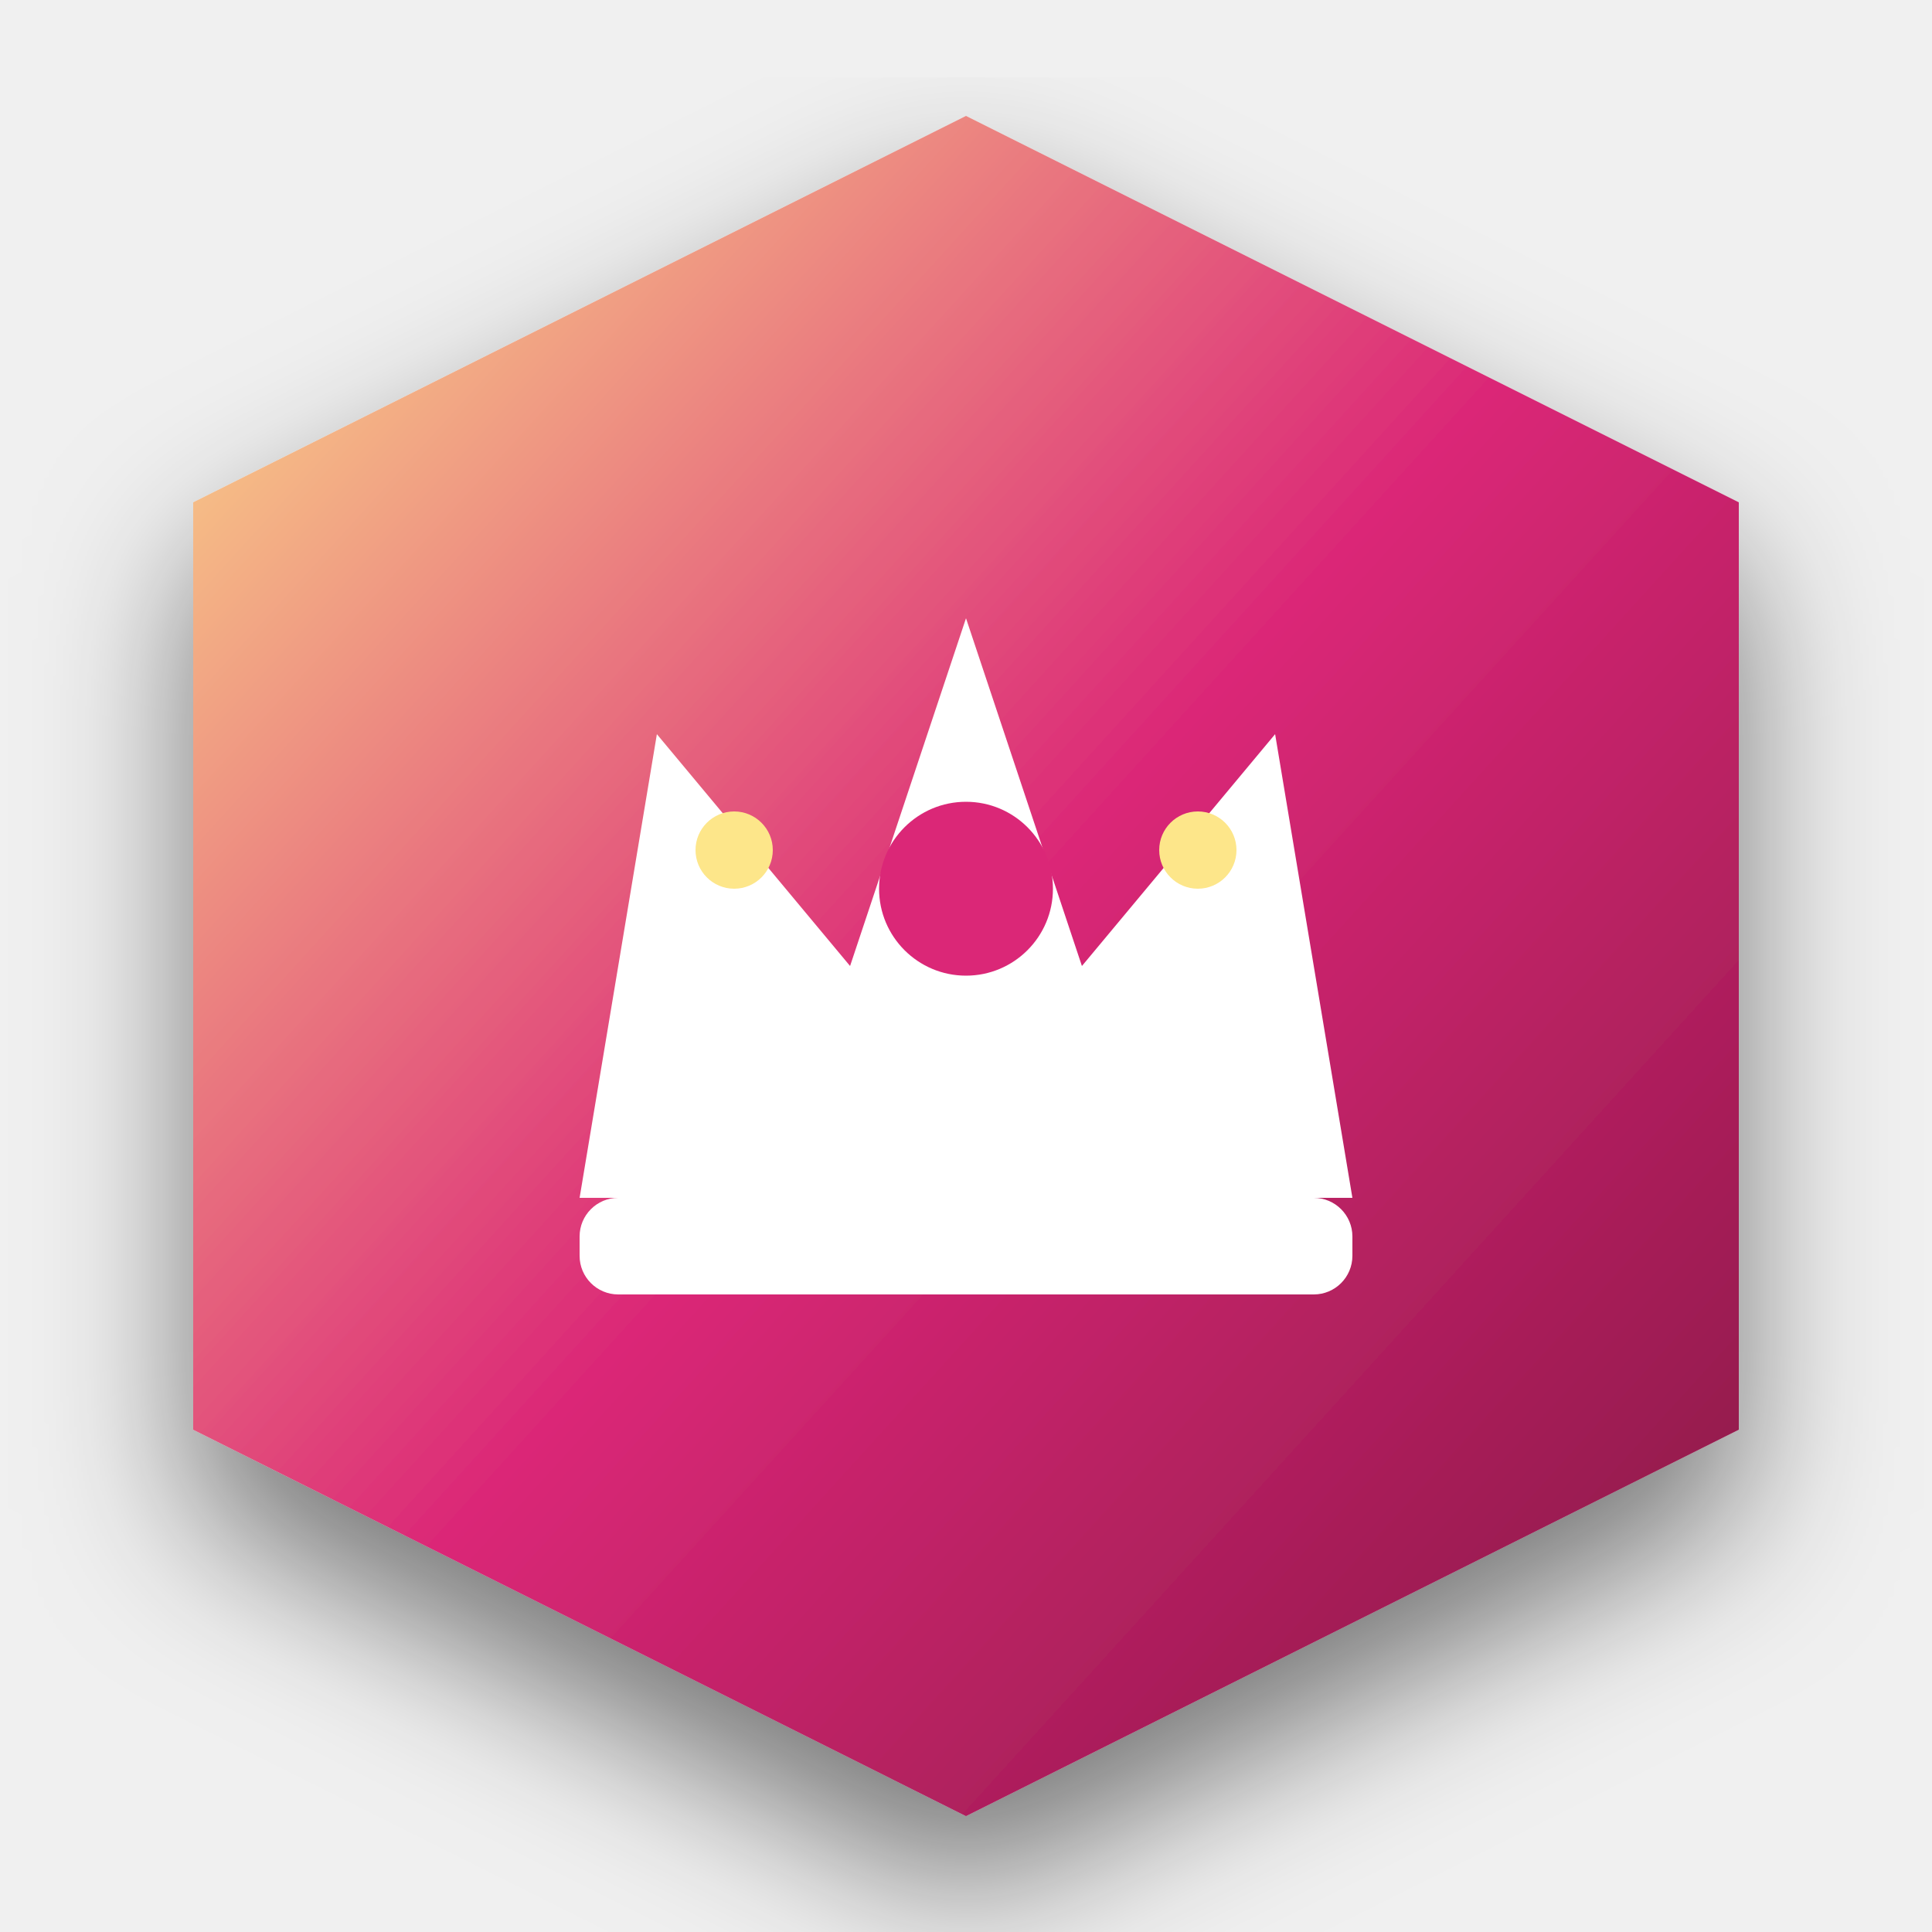
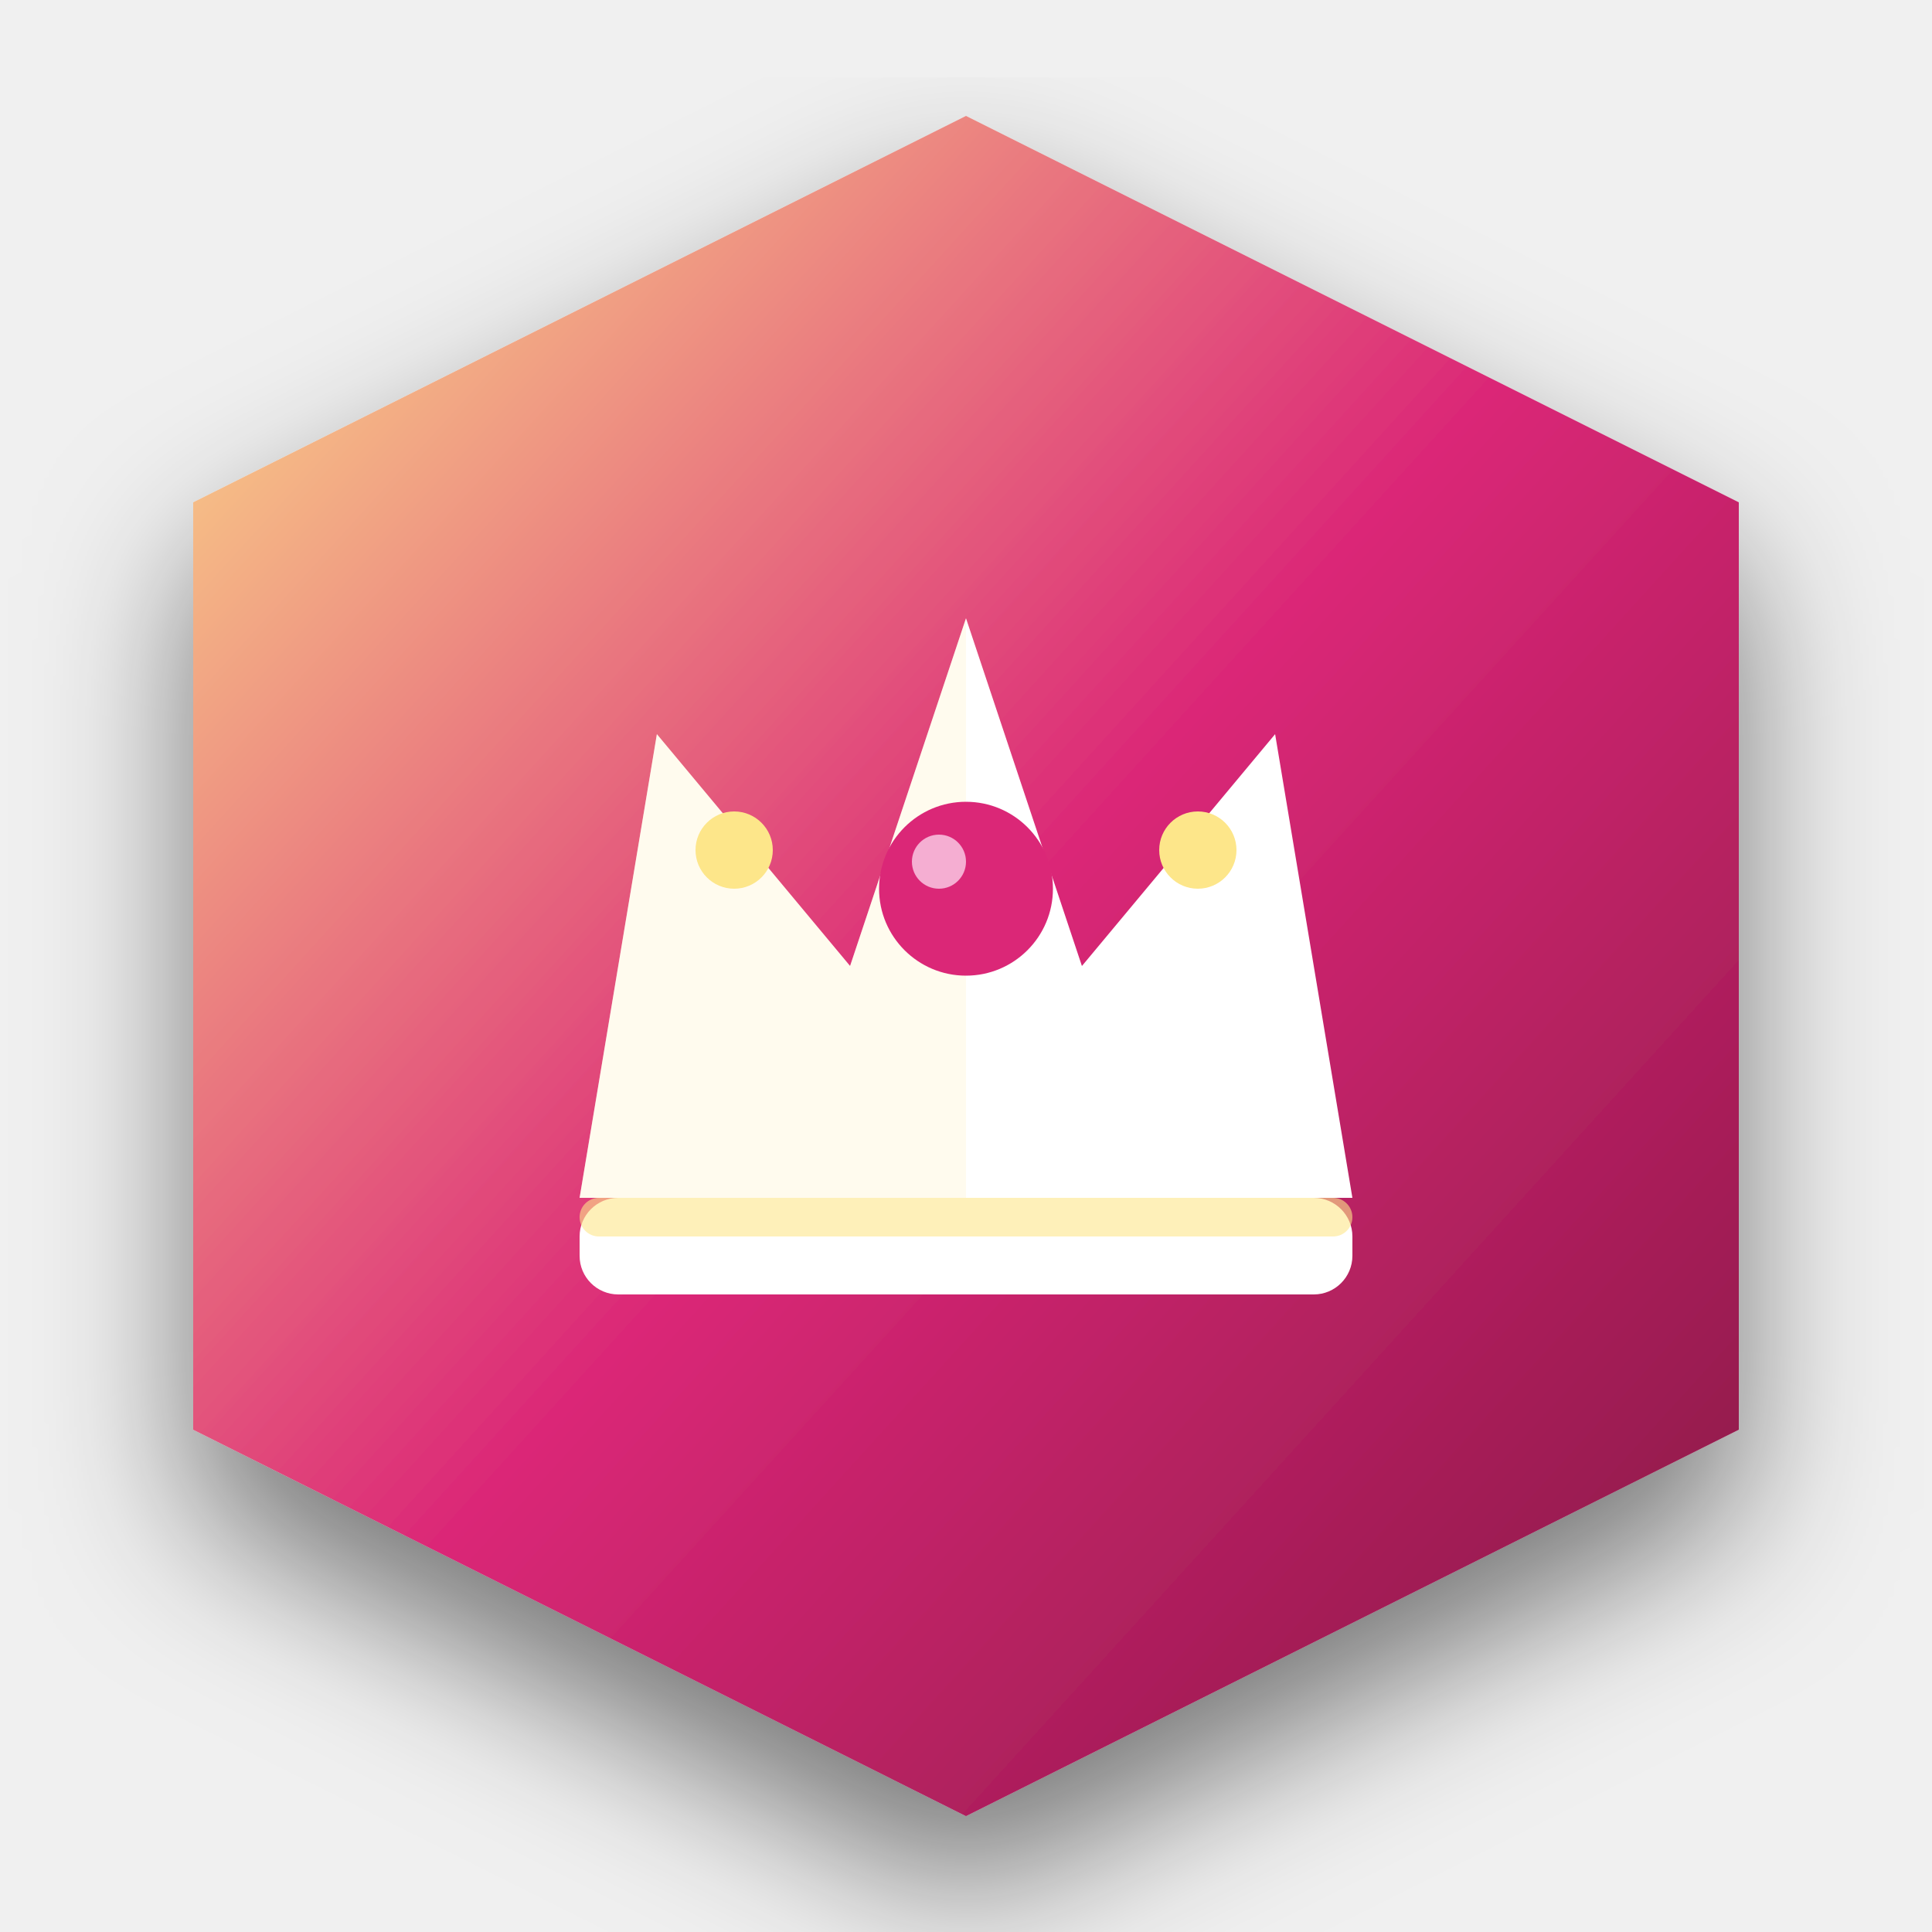
<svg xmlns="http://www.w3.org/2000/svg" viewBox="0 0 100 100" width="24" height="24">
  <defs>
    <linearGradient id="bg-cjewel" x1="0%" y1="0%" x2="100%" y2="100%">
      <stop offset="0%" stop-color="#fde68a" />
      <stop offset="50%" stop-color="#db2777" />
      <stop offset="100%" stop-color="#831843" />
    </linearGradient>
    <filter id="shadow-cjewel" x="-20%" y="-20%" width="140%" height="140%">
      <feDropShadow dx="0" dy="4" stdDeviation="4" flood-color="#000" flood-opacity="0.5" />
    </filter>
  </defs>
  <polygon points="50,6 90,26 90,74 50,94 10,74 10,26" filter="url(#shadow-cjewel)" fill="url(#bg-cjewel)" />
  <g transform="translate(50,50)">
    <path d="M-20 12 L-16 -12 L-6 0 L0 -18 L6 0 L16 -12 L20 12 Z" fill="#ffffff" />
+     <path d="M-20 12 L-16 -12 L-6 0 L0 -18 L0 12 Z" fill="#fef3c7" opacity="0.3" />
    <rect x="-20" y="12" width="40" height="5" rx="2" fill="#ffffff" />
+     <rect x="-20" y="12" width="40" height="2" rx="1" fill="#fde68a" opacity="0.6" />
    <circle cx="0" cy="-4" r="4.5" fill="#db2777" />
+     <circle cx="-1.4" cy="-5.4" r="1.4" fill="#fbcfe8" opacity="0.8" />
    <circle cx="-12" cy="-6" r="2" fill="#fde68a" />
    <circle cx="12" cy="-6" r="2" fill="#fde68a" />
  </g>
</svg>
